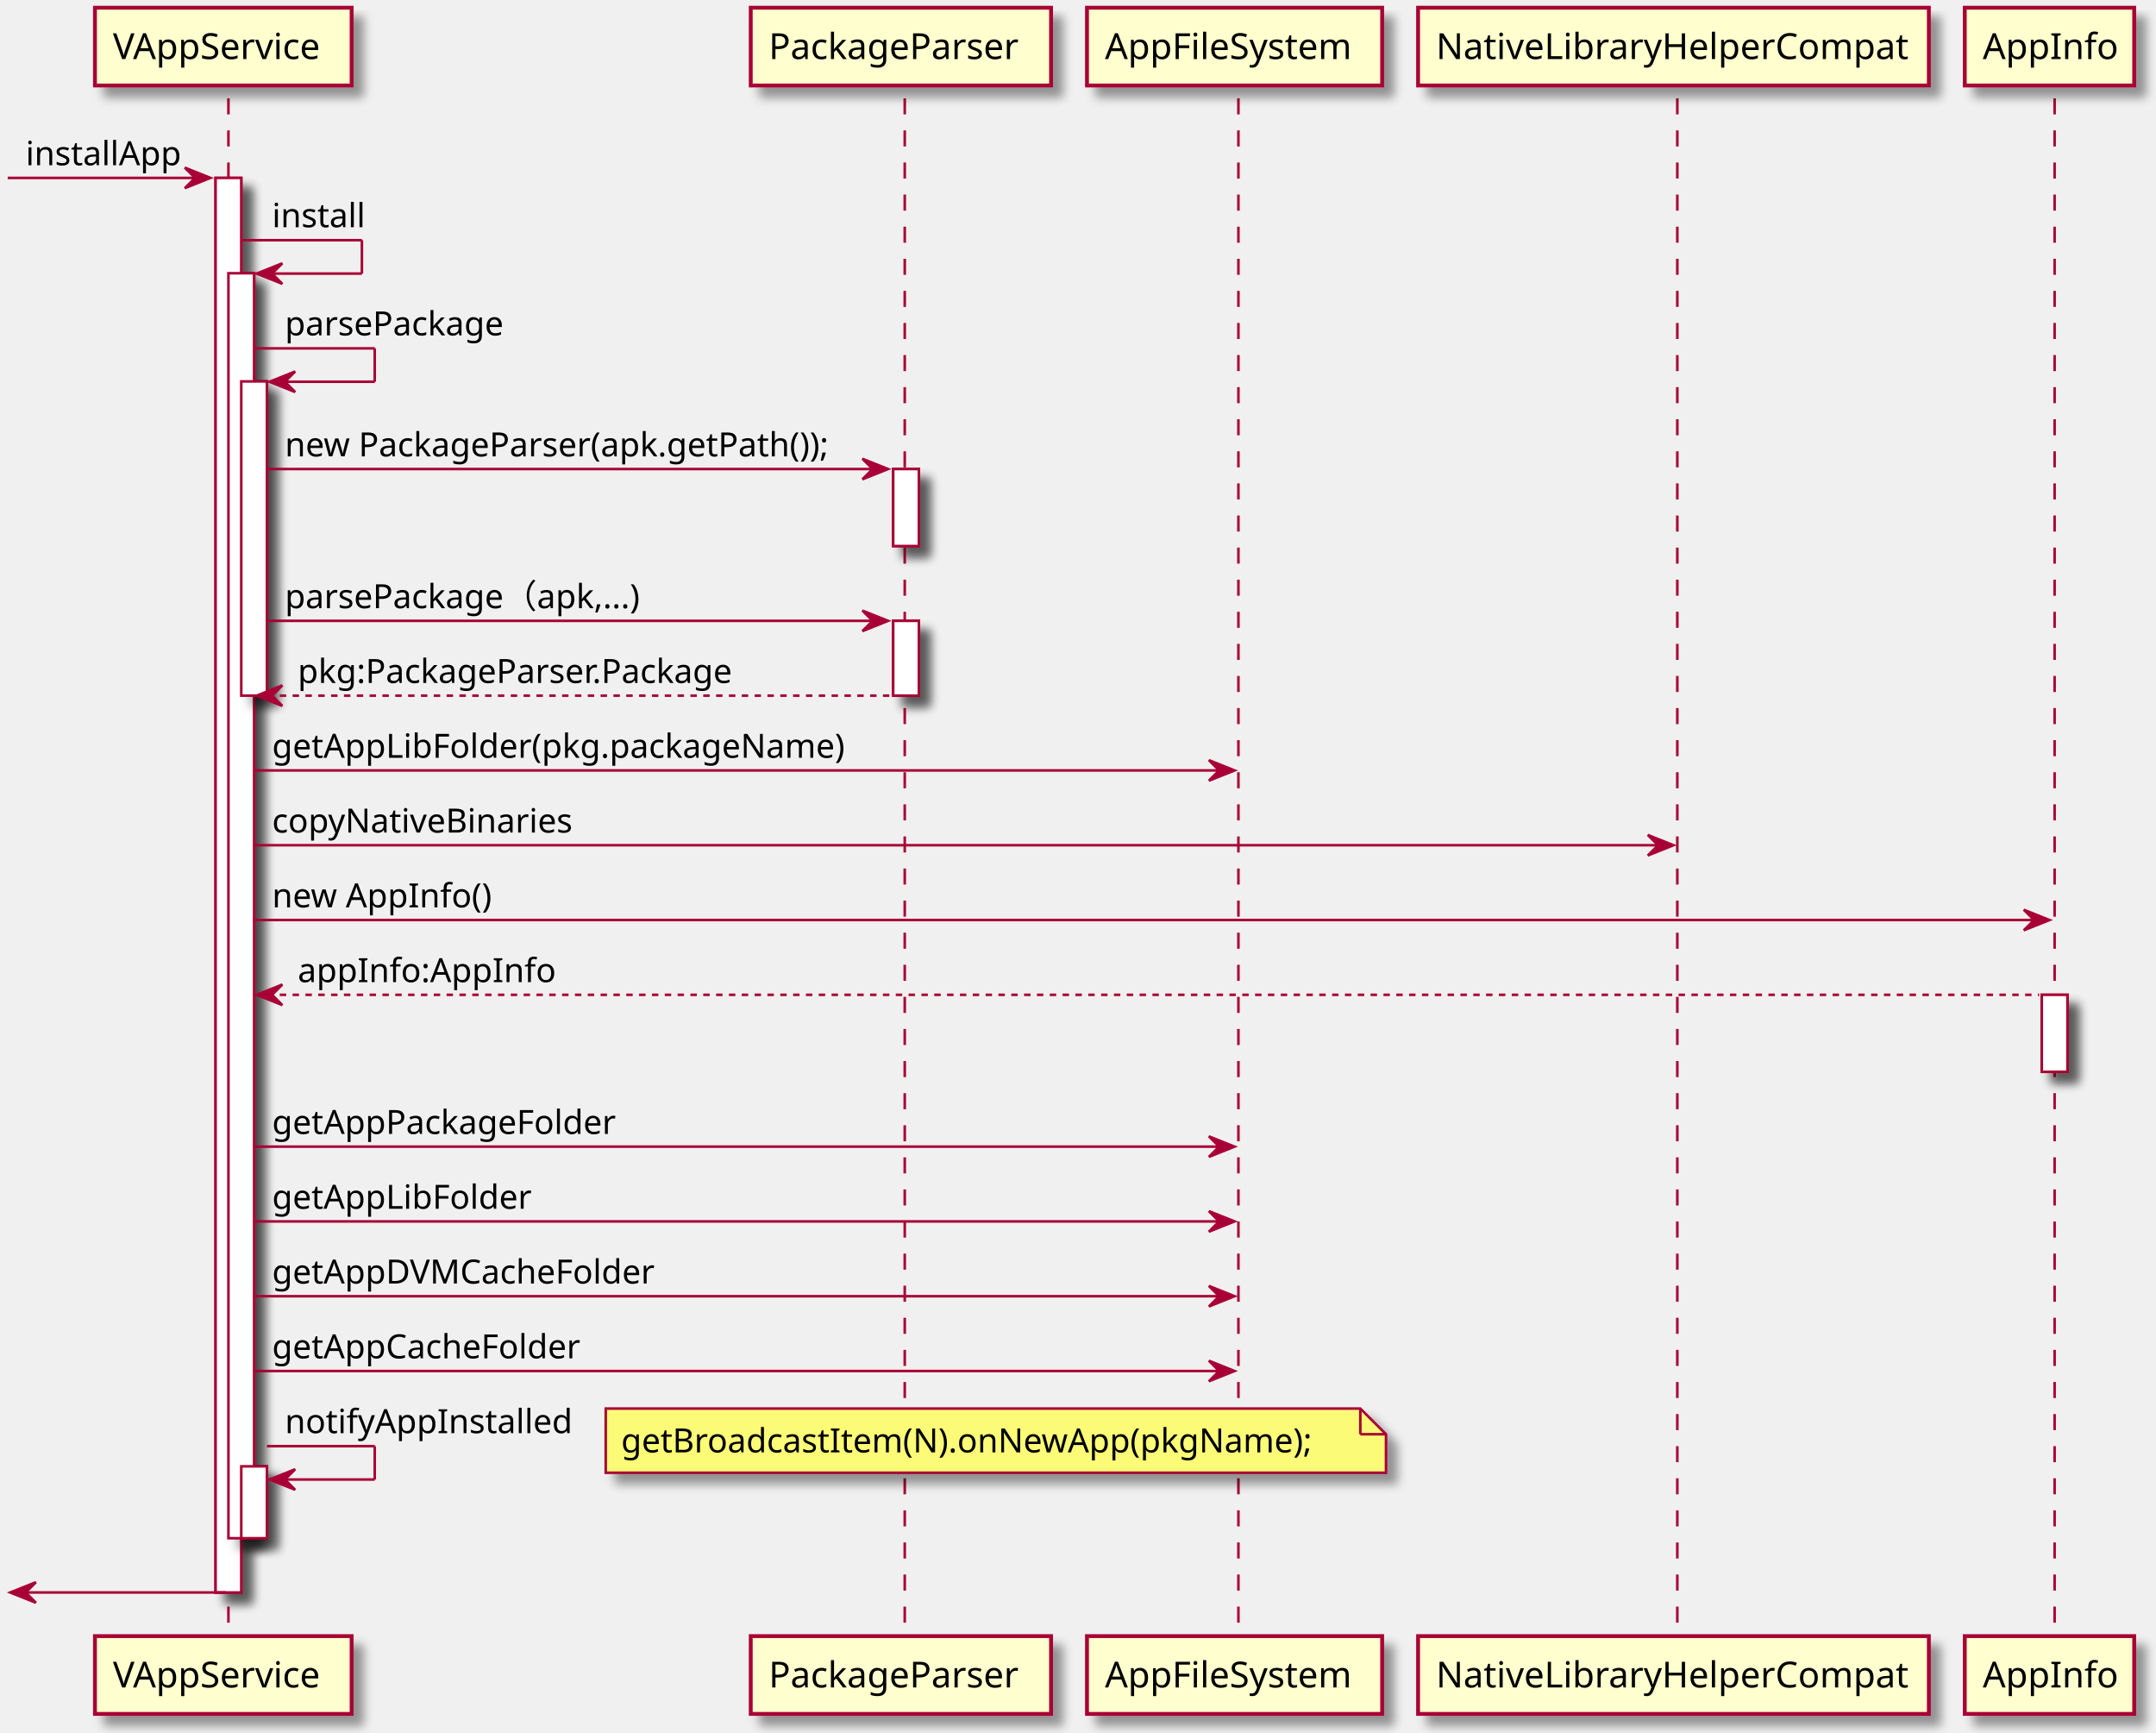
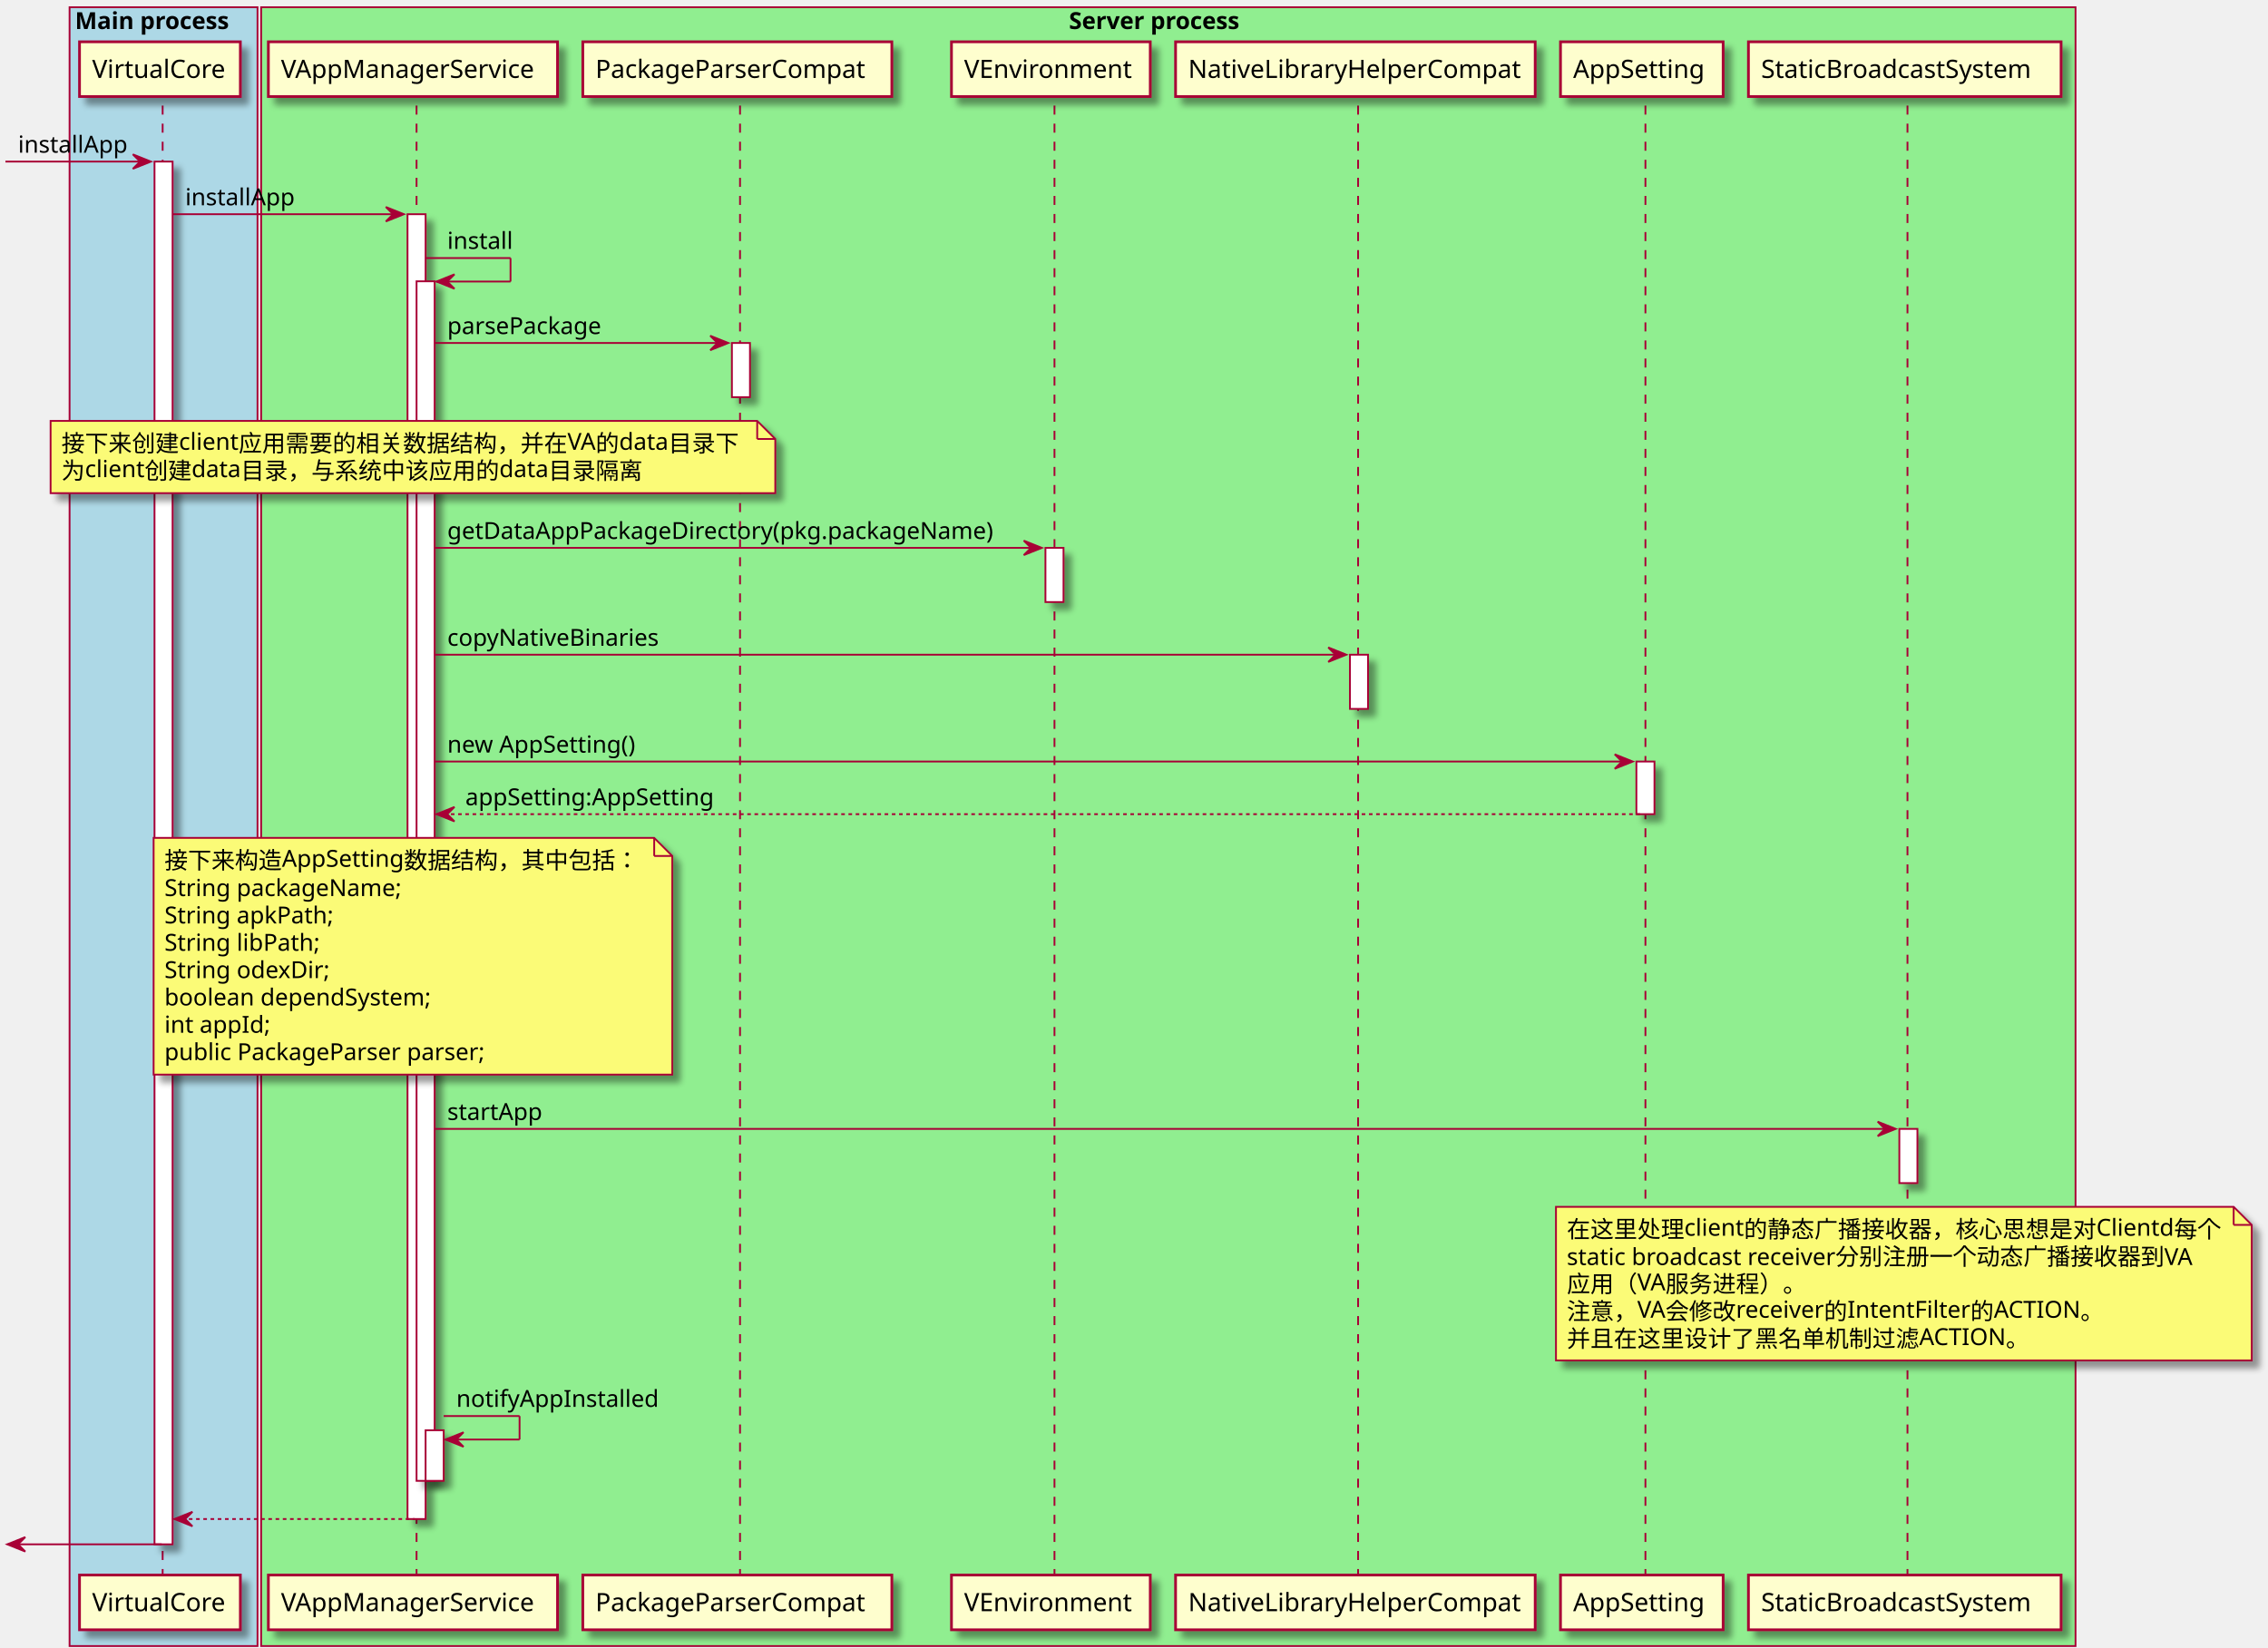
- <svg xmlns="http://www.w3.org/2000/svg" height="540.8px" style="width:672px;height:540px;" version="1.1" viewBox="0 0 672 540" width="672px">
+ <svg xmlns="http://www.w3.org/2000/svg" height="912px" style="width:1255px;height:912px;" version="1.1" viewBox="0 0 1255 912" width="1255px">
  <defs>
    <filter height="300%" id="f1" width="300%" x="-1" y="-1">
-       <feGaussianBlur result="blurOut" stdDeviation="1.6" />
+       <feGaussianBlur result="blurOut" stdDeviation="2.0" />
      <feColorMatrix in="blurOut" result="blurOut2" type="matrix" values="0 0 0 0 0 0 0 0 0 0 0 0 0 0 0 0 0 0 .4 0" />
-       <feOffset dx="3.2" dy="3.2" in="blurOut2" result="blurOut3" />
+       <feOffset dx="4.0" dy="4.0" in="blurOut2" result="blurOut3" />
      <feBlend in="SourceGraphic" in2="blurOut3" mode="normal" />
    </filter>
  </defs>
  <g>
-     <rect fill="#FFFFFF" filter="url(#f1)" height="440.794" style="stroke: #A80036; stroke-width: 0.8;" width="8" x="67.2" y="55.438" />
-     <rect fill="#FFFFFF" filter="url(#f1)" height="394.181" style="stroke: #A80036; stroke-width: 0.8;" width="8" x="71.2" y="85.144" />
-     <rect fill="#FFFFFF" filter="url(#f1)" height="97.919" style="stroke: #A80036; stroke-width: 0.8;" width="8" x="75.2" y="118.85" />
-     <rect fill="#FFFFFF" filter="url(#f1)" height="22.4" style="stroke: #A80036; stroke-width: 0.8;" width="8" x="75.2" y="456.925" />
-     <rect fill="#FFFFFF" filter="url(#f1)" height="24" style="stroke: #A80036; stroke-width: 0.8;" width="8" x="278.4" y="146.156" />
-     <rect fill="#FFFFFF" filter="url(#f1)" height="23.306" style="stroke: #A80036; stroke-width: 0.8;" width="8" x="278.4" y="193.463" />
-     <rect fill="#FFFFFF" filter="url(#f1)" height="24" style="stroke: #A80036; stroke-width: 0.8;" width="8" x="636.4" y="309.994" />
-     <line style="stroke: #A80036; stroke-width: 0.8; stroke-dasharray: 5.0,5.0;" x1="71.2" x2="71.2" y1="30.637" y2="510.631" />
-     <line style="stroke: #A80036; stroke-width: 0.8; stroke-dasharray: 5.0,5.0;" x1="282" x2="282" y1="30.637" y2="510.631" />
-     <line style="stroke: #A80036; stroke-width: 0.8; stroke-dasharray: 5.0,5.0;" x1="386" x2="386" y1="30.637" y2="510.631" />
-     <line style="stroke: #A80036; stroke-width: 0.8; stroke-dasharray: 5.0,5.0;" x1="522.8" x2="522.8" y1="30.637" y2="510.631" />
-     <line style="stroke: #A80036; stroke-width: 0.8; stroke-dasharray: 5.0,5.0;" x1="640.4" x2="640.4" y1="30.637" y2="510.631" />
-     <rect fill="#FEFECE" filter="url(#f1)" height="24.238" style="stroke: #A80036; stroke-width: 1.2;" width="80" x="29.6" y="2.4" />
-     <text fill="#000000" font-family="sans-serif" font-size="11.2" lengthAdjust="spacingAndGlyphs" textLength="68.8" x="35.2" y="18.396">VAppService</text>
-     <rect fill="#FEFECE" filter="url(#f1)" height="24.238" style="stroke: #A80036; stroke-width: 1.2;" width="80" x="29.6" y="509.831" />
-     <text fill="#000000" font-family="sans-serif" font-size="11.2" lengthAdjust="spacingAndGlyphs" textLength="68.8" x="35.2" y="525.827">VAppService</text>
-     <rect fill="#FEFECE" filter="url(#f1)" height="24.238" style="stroke: #A80036; stroke-width: 1.2;" width="93.6" x="234" y="2.4" />
-     <text fill="#000000" font-family="sans-serif" font-size="11.2" lengthAdjust="spacingAndGlyphs" textLength="82.4" x="239.6" y="18.396">PackageParser</text>
-     <rect fill="#FEFECE" filter="url(#f1)" height="24.238" style="stroke: #A80036; stroke-width: 1.2;" width="93.6" x="234" y="509.831" />
-     <text fill="#000000" font-family="sans-serif" font-size="11.2" lengthAdjust="spacingAndGlyphs" textLength="82.4" x="239.6" y="525.827">PackageParser</text>
-     <rect fill="#FEFECE" filter="url(#f1)" height="24.238" style="stroke: #A80036; stroke-width: 1.2;" width="92" x="338.8" y="2.4" />
-     <text fill="#000000" font-family="sans-serif" font-size="11.2" lengthAdjust="spacingAndGlyphs" textLength="80.8" x="344.4" y="18.396">AppFileSystem</text>
-     <rect fill="#FEFECE" filter="url(#f1)" height="24.238" style="stroke: #A80036; stroke-width: 1.2;" width="92" x="338.8" y="509.831" />
-     <text fill="#000000" font-family="sans-serif" font-size="11.2" lengthAdjust="spacingAndGlyphs" textLength="80.8" x="344.4" y="525.827">AppFileSystem</text>
-     <rect fill="#FEFECE" filter="url(#f1)" height="24.238" style="stroke: #A80036; stroke-width: 1.2;" width="159.2" x="442" y="2.4" />
-     <text fill="#000000" font-family="sans-serif" font-size="11.2" lengthAdjust="spacingAndGlyphs" textLength="148" x="447.6" y="18.396">NativeLibraryHelperCompat</text>
-     <rect fill="#FEFECE" filter="url(#f1)" height="24.238" style="stroke: #A80036; stroke-width: 1.2;" width="159.2" x="442" y="509.831" />
-     <text fill="#000000" font-family="sans-serif" font-size="11.2" lengthAdjust="spacingAndGlyphs" textLength="148" x="447.6" y="525.827">NativeLibraryHelperCompat</text>
-     <rect fill="#FEFECE" filter="url(#f1)" height="24.238" style="stroke: #A80036; stroke-width: 1.2;" width="52.8" x="612.4" y="2.4" />
-     <text fill="#000000" font-family="sans-serif" font-size="11.2" lengthAdjust="spacingAndGlyphs" textLength="41.6" x="618" y="18.396">AppInfo</text>
-     <rect fill="#FEFECE" filter="url(#f1)" height="24.238" style="stroke: #A80036; stroke-width: 1.2;" width="52.8" x="612.4" y="509.831" />
-     <text fill="#000000" font-family="sans-serif" font-size="11.2" lengthAdjust="spacingAndGlyphs" textLength="41.6" x="618" y="525.827">AppInfo</text>
-     <rect fill="#FFFFFF" filter="url(#f1)" height="440.794" style="stroke: #A80036; stroke-width: 0.8;" width="8" x="67.2" y="55.438" />
-     <rect fill="#FFFFFF" filter="url(#f1)" height="394.181" style="stroke: #A80036; stroke-width: 0.8;" width="8" x="71.2" y="85.144" />
-     <rect fill="#FFFFFF" filter="url(#f1)" height="97.919" style="stroke: #A80036; stroke-width: 0.8;" width="8" x="75.2" y="118.85" />
-     <rect fill="#FFFFFF" filter="url(#f1)" height="22.4" style="stroke: #A80036; stroke-width: 0.8;" width="8" x="75.2" y="456.925" />
-     <rect fill="#FFFFFF" filter="url(#f1)" height="24" style="stroke: #A80036; stroke-width: 0.8;" width="8" x="278.4" y="146.156" />
-     <rect fill="#FFFFFF" filter="url(#f1)" height="23.306" style="stroke: #A80036; stroke-width: 0.8;" width="8" x="278.4" y="193.463" />
-     <rect fill="#FFFFFF" filter="url(#f1)" height="24" style="stroke: #A80036; stroke-width: 0.8;" width="8" x="636.4" y="309.994" />
-     <polygon fill="#A80036" points="57.6,52.237,65.6,55.438,57.6,58.638,60.8,55.438" style="stroke: #A80036; stroke-width: 0.8;" />
-     <line style="stroke: #A80036; stroke-width: 0.8;" x1="2.4" x2="62.4" y1="55.438" y2="55.438" />
-     <text fill="#000000" font-family="sans-serif" font-size="10.4" lengthAdjust="spacingAndGlyphs" textLength="49.6" x="8" y="51.491">installApp</text>
-     <line style="stroke: #A80036; stroke-width: 0.8;" x1="75.2" x2="112.8" y1="74.85" y2="74.85" />
-     <line style="stroke: #A80036; stroke-width: 0.8;" x1="112.8" x2="112.8" y1="74.85" y2="85.25" />
-     <line style="stroke: #A80036; stroke-width: 0.8;" x1="80" x2="112.8" y1="85.25" y2="85.25" />
-     <polygon fill="#A80036" points="88,82.05,80,85.25,88,88.45,84.8,85.25" style="stroke: #A80036; stroke-width: 0.8;" />
-     <text fill="#000000" font-family="sans-serif" font-size="10.4" lengthAdjust="spacingAndGlyphs" textLength="29.6" x="84.8" y="70.797">install</text>
-     <line style="stroke: #A80036; stroke-width: 0.8;" x1="79.2" x2="116.8" y1="108.556" y2="108.556" />
-     <line style="stroke: #A80036; stroke-width: 0.8;" x1="116.8" x2="116.8" y1="108.556" y2="118.956" />
-     <line style="stroke: #A80036; stroke-width: 0.8;" x1="84" x2="116.8" y1="118.956" y2="118.956" />
-     <polygon fill="#A80036" points="92,115.756,84,118.956,92,122.156,88.8,118.956" style="stroke: #A80036; stroke-width: 0.8;" />
-     <text fill="#000000" font-family="sans-serif" font-size="10.4" lengthAdjust="spacingAndGlyphs" textLength="72" x="88.8" y="104.504">parsePackage</text>
-     <polygon fill="#A80036" points="268.8,142.956,276.8,146.156,268.8,149.356,272,146.156" style="stroke: #A80036; stroke-width: 0.8;" />
-     <line style="stroke: #A80036; stroke-width: 0.8;" x1="83.2" x2="273.6" y1="146.156" y2="146.156" />
-     <text fill="#000000" font-family="sans-serif" font-size="10.4" lengthAdjust="spacingAndGlyphs" textLength="180" x="88.8" y="142.21">new PackageParser(apk.getPath());</text>
-     <polygon fill="#A80036" points="268.8,190.262,276.8,193.463,268.8,196.662,272,193.463" style="stroke: #A80036; stroke-width: 0.8;" />
-     <line style="stroke: #A80036; stroke-width: 0.8;" x1="83.2" x2="273.6" y1="193.463" y2="193.463" />
-     <text fill="#000000" font-family="sans-serif" font-size="10.4" lengthAdjust="spacingAndGlyphs" textLength="117.6" x="88.8" y="189.516">parsePackage（apk,...)</text>
-     <polygon fill="#A80036" points="88,213.569,80,216.769,88,219.969,84.8,216.769" style="stroke: #A80036; stroke-width: 0.8;" />
-     <line style="stroke: #A80036; stroke-width: 0.8; stroke-dasharray: 2.0,2.0;" x1="83.2" x2="281.6" y1="216.769" y2="216.769" />
-     <text fill="#000000" font-family="sans-serif" font-size="10.4" lengthAdjust="spacingAndGlyphs" textLength="144" x="92.8" y="212.822">pkg:PackageParser.Package</text>
-     <polygon fill="#A80036" points="376.8,236.875,384.8,240.075,376.8,243.275,380,240.075" style="stroke: #A80036; stroke-width: 0.8;" />
-     <line style="stroke: #A80036; stroke-width: 0.8;" x1="79.2" x2="381.6" y1="240.075" y2="240.075" />
-     <text fill="#000000" font-family="sans-serif" font-size="10.4" lengthAdjust="spacingAndGlyphs" textLength="186.4" x="84.8" y="236.129">getAppLibFolder(pkg.packageName)</text>
-     <polygon fill="#A80036" points="513.6,260.181,521.6,263.381,513.6,266.581,516.8,263.381" style="stroke: #A80036; stroke-width: 0.8;" />
-     <line style="stroke: #A80036; stroke-width: 0.8;" x1="79.2" x2="518.4" y1="263.381" y2="263.381" />
-     <text fill="#000000" font-family="sans-serif" font-size="10.4" lengthAdjust="spacingAndGlyphs" textLength="97.6" x="84.8" y="259.435">copyNativeBinaries</text>
-     <polygon fill="#A80036" points="630.8,283.488,638.8,286.688,630.8,289.887,634,286.688" style="stroke: #A80036; stroke-width: 0.8;" />
-     <line style="stroke: #A80036; stroke-width: 0.8;" x1="79.2" x2="635.6" y1="286.688" y2="286.688" />
-     <text fill="#000000" font-family="sans-serif" font-size="10.4" lengthAdjust="spacingAndGlyphs" textLength="69.6" x="84.8" y="282.741">new AppInfo()</text>
-     <polygon fill="#A80036" points="88,306.794,80,309.994,88,313.194,84.8,309.994" style="stroke: #A80036; stroke-width: 0.8;" />
-     <line style="stroke: #A80036; stroke-width: 0.8; stroke-dasharray: 2.0,2.0;" x1="83.2" x2="635.6" y1="309.994" y2="309.994" />
-     <text fill="#000000" font-family="sans-serif" font-size="10.4" lengthAdjust="spacingAndGlyphs" textLength="79.2" x="92.8" y="306.047">appInfo:AppInfo</text>
-     <polygon fill="#A80036" points="376.8,354.1,384.8,357.3,376.8,360.5,380,357.3" style="stroke: #A80036; stroke-width: 0.8;" />
-     <line style="stroke: #A80036; stroke-width: 0.8;" x1="79.2" x2="381.6" y1="357.3" y2="357.3" />
-     <text fill="#000000" font-family="sans-serif" font-size="10.4" lengthAdjust="spacingAndGlyphs" textLength="111.2" x="84.8" y="353.353">getAppPackageFolder</text>
-     <polygon fill="#A80036" points="376.8,377.406,384.8,380.606,376.8,383.806,380,380.606" style="stroke: #A80036; stroke-width: 0.8;" />
-     <line style="stroke: #A80036; stroke-width: 0.8;" x1="79.2" x2="381.6" y1="380.606" y2="380.606" />
-     <text fill="#000000" font-family="sans-serif" font-size="10.4" lengthAdjust="spacingAndGlyphs" textLength="82.4" x="84.8" y="376.66">getAppLibFolder</text>
-     <polygon fill="#A80036" points="376.8,400.712,384.8,403.913,376.8,407.113,380,403.913" style="stroke: #A80036; stroke-width: 0.8;" />
-     <line style="stroke: #A80036; stroke-width: 0.8;" x1="79.2" x2="381.6" y1="403.913" y2="403.913" />
-     <text fill="#000000" font-family="sans-serif" font-size="10.4" lengthAdjust="spacingAndGlyphs" textLength="124" x="84.8" y="399.966">getAppDVMCacheFolder</text>
-     <polygon fill="#A80036" points="376.8,424.019,384.8,427.219,376.8,430.419,380,427.219" style="stroke: #A80036; stroke-width: 0.8;" />
-     <line style="stroke: #A80036; stroke-width: 0.8;" x1="79.2" x2="381.6" y1="427.219" y2="427.219" />
-     <text fill="#000000" font-family="sans-serif" font-size="10.4" lengthAdjust="spacingAndGlyphs" textLength="100" x="84.8" y="423.272">getAppCacheFolder</text>
-     <line style="stroke: #A80036; stroke-width: 0.8;" x1="83.2" x2="116.8" y1="450.631" y2="450.631" />
-     <line style="stroke: #A80036; stroke-width: 0.8;" x1="116.8" x2="116.8" y1="450.631" y2="461.031" />
-     <line style="stroke: #A80036; stroke-width: 0.8;" x1="84" x2="116.8" y1="461.031" y2="461.031" />
-     <polygon fill="#A80036" points="92,457.831,84,461.031,92,464.231,88.8,461.031" style="stroke: #A80036; stroke-width: 0.8;" />
-     <text fill="#000000" font-family="sans-serif" font-size="10.4" lengthAdjust="spacingAndGlyphs" textLength="90.4" x="88.8" y="446.579">notifyAppInstalled</text>
-     <polygon fill="#FBFB77" filter="url(#f1)" points="188.8,438.925,188.8,458.925,432,458.925,432,446.925,424,438.925,188.8,438.925" style="stroke: #A80036; stroke-width: 0.8;" />
-     <line style="stroke: #A80036; stroke-width: 0.8;" x1="424" x2="424" y1="438.925" y2="446.925" />
-     <line style="stroke: #A80036; stroke-width: 0.8;" x1="432" x2="424" y1="446.925" y2="446.925" />
-     <text fill="#000000" font-family="sans-serif" font-size="10.4" lengthAdjust="spacingAndGlyphs" textLength="226.4" x="193.6" y="452.579">getBroadcastItem(N).onNewApp(pkgName);</text>
-     <polygon fill="#A80036" points="11.2,493.031,3.2,496.231,11.2,499.431,8,496.231" style="stroke: #A80036; stroke-width: 0.8;" />
-     <line style="stroke: #A80036; stroke-width: 0.8;" x1="6.4" x2="70.4" y1="496.231" y2="496.231" />
+     <rect fill="#FFFFFF" filter="url(#f1)" height="765.32" style="stroke: #A80036; stroke-width: 1.0;" width="10" x="85.5" y="89.43" />
+     <rect fill="#FFFFFF" filter="url(#f1)" height="722.188" style="stroke: #A80036; stroke-width: 1.0;" width="10" x="225.5" y="118.562" />
+     <rect fill="#FFFFFF" filter="url(#f1)" height="663.922" style="stroke: #A80036; stroke-width: 1.0;" width="10" x="230.5" y="155.695" />
+     <rect fill="#FFFFFF" filter="url(#f1)" height="28" style="stroke: #A80036; stroke-width: 1.0;" width="10" x="235.5" y="791.617" />
+     <rect fill="#FFFFFF" filter="url(#f1)" height="30" style="stroke: #A80036; stroke-width: 1.0;" width="10" x="405" y="189.828" />
+     <rect fill="#FFFFFF" filter="url(#f1)" height="30" style="stroke: #A80036; stroke-width: 1.0;" width="10" x="578.5" y="303.227" />
+     <rect fill="#FFFFFF" filter="url(#f1)" height="30" style="stroke: #A80036; stroke-width: 1.0;" width="10" x="747" y="362.359" />
+     <rect fill="#FFFFFF" filter="url(#f1)" height="29.133" style="stroke: #A80036; stroke-width: 1.0;" width="10" x="905.5" y="421.492" />
+     <rect fill="#FFFFFF" filter="url(#f1)" height="30" style="stroke: #A80036; stroke-width: 1.0;" width="10" x="1051" y="624.82" />
+     <rect fill="#ADD8E6" height="907.047" style="stroke: #A80036; stroke-width: 1.0;" width="104" x="38.5" y="4" />
+     <text fill="#000000" font-family="sans-serif" font-size="13" font-weight="bold" lengthAdjust="spacingAndGlyphs" textLength="98" x="41.5" y="16.067">Main process</text>
+     <rect fill="#90EE90" height="907.047" style="stroke: #A80036; stroke-width: 1.0;" width="1004" x="144.5" y="4" />
+     <text fill="#000000" font-family="sans-serif" font-size="13" font-weight="bold" lengthAdjust="spacingAndGlyphs" textLength="110" x="591.5" y="16.067">Server process</text>
+     <line style="stroke: #A80036; stroke-width: 1.0; stroke-dasharray: 5.0,5.0;" x1="90" x2="90" y1="58.43" y2="872.75" />
+     <line style="stroke: #A80036; stroke-width: 1.0; stroke-dasharray: 5.0,5.0;" x1="230.5" x2="230.5" y1="58.43" y2="872.75" />
+     <line style="stroke: #A80036; stroke-width: 1.0; stroke-dasharray: 5.0,5.0;" x1="409.5" x2="409.5" y1="58.43" y2="872.75" />
+     <line style="stroke: #A80036; stroke-width: 1.0; stroke-dasharray: 5.0,5.0;" x1="583.5" x2="583.5" y1="58.43" y2="872.75" />
+     <line style="stroke: #A80036; stroke-width: 1.0; stroke-dasharray: 5.0,5.0;" x1="751.5" x2="751.5" y1="58.43" y2="872.75" />
+     <line style="stroke: #A80036; stroke-width: 1.0; stroke-dasharray: 5.0,5.0;" x1="910.5" x2="910.5" y1="58.43" y2="872.75" />
+     <line style="stroke: #A80036; stroke-width: 1.0; stroke-dasharray: 5.0,5.0;" x1="1055.5" x2="1055.5" y1="58.43" y2="872.75" />
+     <rect fill="#FEFECE" filter="url(#f1)" height="30.297" style="stroke: #A80036; stroke-width: 1.5;" width="89" x="44" y="23.133" />
+     <text fill="#000000" font-family="sans-serif" font-size="14" lengthAdjust="spacingAndGlyphs" textLength="75" x="51" y="43.128">VirtualCore</text>
+     <rect fill="#FEFECE" filter="url(#f1)" height="30.297" style="stroke: #A80036; stroke-width: 1.5;" width="89" x="44" y="871.75" />
+     <text fill="#000000" font-family="sans-serif" font-size="14" lengthAdjust="spacingAndGlyphs" textLength="75" x="51" y="891.745">VirtualCore</text>
+     <rect fill="#FEFECE" filter="url(#f1)" height="30.297" style="stroke: #A80036; stroke-width: 1.5;" width="160" x="148.5" y="23.133" />
+     <text fill="#000000" font-family="sans-serif" font-size="14" lengthAdjust="spacingAndGlyphs" textLength="146" x="155.5" y="43.128">VAppManagerService</text>
+     <rect fill="#FEFECE" filter="url(#f1)" height="30.297" style="stroke: #A80036; stroke-width: 1.5;" width="160" x="148.5" y="871.75" />
+     <text fill="#000000" font-family="sans-serif" font-size="14" lengthAdjust="spacingAndGlyphs" textLength="146" x="155.5" y="891.745">VAppManagerService</text>
+     <rect fill="#FEFECE" filter="url(#f1)" height="30.297" style="stroke: #A80036; stroke-width: 1.5;" width="171" x="322.5" y="23.133" />
+     <text fill="#000000" font-family="sans-serif" font-size="14" lengthAdjust="spacingAndGlyphs" textLength="157" x="329.5" y="43.128">PackageParserCompat</text>
+     <rect fill="#FEFECE" filter="url(#f1)" height="30.297" style="stroke: #A80036; stroke-width: 1.5;" width="171" x="322.5" y="871.75" />
+     <text fill="#000000" font-family="sans-serif" font-size="14" lengthAdjust="spacingAndGlyphs" textLength="157" x="329.5" y="891.745">PackageParserCompat</text>
+     <rect fill="#FEFECE" filter="url(#f1)" height="30.297" style="stroke: #A80036; stroke-width: 1.5;" width="110" x="526.5" y="23.133" />
+     <text fill="#000000" font-family="sans-serif" font-size="14" lengthAdjust="spacingAndGlyphs" textLength="96" x="533.5" y="43.128">VEnvironment</text>
+     <rect fill="#FEFECE" filter="url(#f1)" height="30.297" style="stroke: #A80036; stroke-width: 1.5;" width="110" x="526.5" y="871.75" />
+     <text fill="#000000" font-family="sans-serif" font-size="14" lengthAdjust="spacingAndGlyphs" textLength="96" x="533.5" y="891.745">VEnvironment</text>
+     <rect fill="#FEFECE" filter="url(#f1)" height="30.297" style="stroke: #A80036; stroke-width: 1.5;" width="199" x="650.5" y="23.133" />
+     <text fill="#000000" font-family="sans-serif" font-size="14" lengthAdjust="spacingAndGlyphs" textLength="185" x="657.5" y="43.128">NativeLibraryHelperCompat</text>
+     <rect fill="#FEFECE" filter="url(#f1)" height="30.297" style="stroke: #A80036; stroke-width: 1.5;" width="199" x="650.5" y="871.75" />
+     <text fill="#000000" font-family="sans-serif" font-size="14" lengthAdjust="spacingAndGlyphs" textLength="185" x="657.5" y="891.745">NativeLibraryHelperCompat</text>
+     <rect fill="#FEFECE" filter="url(#f1)" height="30.297" style="stroke: #A80036; stroke-width: 1.5;" width="90" x="863.5" y="23.133" />
+     <text fill="#000000" font-family="sans-serif" font-size="14" lengthAdjust="spacingAndGlyphs" textLength="76" x="870.5" y="43.128">AppSetting</text>
+     <rect fill="#FEFECE" filter="url(#f1)" height="30.297" style="stroke: #A80036; stroke-width: 1.5;" width="90" x="863.5" y="871.75" />
+     <text fill="#000000" font-family="sans-serif" font-size="14" lengthAdjust="spacingAndGlyphs" textLength="76" x="870.5" y="891.745">AppSetting</text>
+     <rect fill="#FEFECE" filter="url(#f1)" height="30.297" style="stroke: #A80036; stroke-width: 1.5;" width="173" x="967.5" y="23.133" />
+     <text fill="#000000" font-family="sans-serif" font-size="14" lengthAdjust="spacingAndGlyphs" textLength="159" x="974.5" y="43.128">StaticBroadcastSystem</text>
+     <rect fill="#FEFECE" filter="url(#f1)" height="30.297" style="stroke: #A80036; stroke-width: 1.5;" width="173" x="967.5" y="871.75" />
+     <text fill="#000000" font-family="sans-serif" font-size="14" lengthAdjust="spacingAndGlyphs" textLength="159" x="974.5" y="891.745">StaticBroadcastSystem</text>
+     <rect fill="#FFFFFF" filter="url(#f1)" height="765.32" style="stroke: #A80036; stroke-width: 1.0;" width="10" x="85.5" y="89.43" />
+     <rect fill="#FFFFFF" filter="url(#f1)" height="722.188" style="stroke: #A80036; stroke-width: 1.0;" width="10" x="225.5" y="118.562" />
+     <rect fill="#FFFFFF" filter="url(#f1)" height="663.922" style="stroke: #A80036; stroke-width: 1.0;" width="10" x="230.5" y="155.695" />
+     <rect fill="#FFFFFF" filter="url(#f1)" height="28" style="stroke: #A80036; stroke-width: 1.0;" width="10" x="235.5" y="791.617" />
+     <rect fill="#FFFFFF" filter="url(#f1)" height="30" style="stroke: #A80036; stroke-width: 1.0;" width="10" x="405" y="189.828" />
+     <rect fill="#FFFFFF" filter="url(#f1)" height="30" style="stroke: #A80036; stroke-width: 1.0;" width="10" x="578.5" y="303.227" />
+     <rect fill="#FFFFFF" filter="url(#f1)" height="30" style="stroke: #A80036; stroke-width: 1.0;" width="10" x="747" y="362.359" />
+     <rect fill="#FFFFFF" filter="url(#f1)" height="29.133" style="stroke: #A80036; stroke-width: 1.0;" width="10" x="905.5" y="421.492" />
+     <rect fill="#FFFFFF" filter="url(#f1)" height="30" style="stroke: #A80036; stroke-width: 1.0;" width="10" x="1051" y="624.82" />
+     <polygon fill="#A80036" points="73.5,85.43,83.5,89.43,73.5,93.43,77.5,89.43" style="stroke: #A80036; stroke-width: 1.0;" />
+     <line style="stroke: #A80036; stroke-width: 1.0;" x1="3" x2="79.5" y1="89.43" y2="89.43" />
+     <text fill="#000000" font-family="sans-serif" font-size="13" lengthAdjust="spacingAndGlyphs" textLength="62" x="10" y="84.497">installApp</text>
+     <polygon fill="#A80036" points="213.5,114.562,223.5,118.562,213.5,122.562,217.5,118.562" style="stroke: #A80036; stroke-width: 1.0;" />
+     <line style="stroke: #A80036; stroke-width: 1.0;" x1="95.5" x2="219.5" y1="118.562" y2="118.562" />
+     <text fill="#000000" font-family="sans-serif" font-size="13" lengthAdjust="spacingAndGlyphs" textLength="62" x="102.5" y="113.629">installApp</text>
+     <line style="stroke: #A80036; stroke-width: 1.0;" x1="235.5" x2="282.5" y1="142.828" y2="142.828" />
+     <line style="stroke: #A80036; stroke-width: 1.0;" x1="282.5" x2="282.5" y1="142.828" y2="155.828" />
+     <line style="stroke: #A80036; stroke-width: 1.0;" x1="241.5" x2="282.5" y1="155.828" y2="155.828" />
+     <polygon fill="#A80036" points="251.5,151.828,241.5,155.828,251.5,159.828,247.5,155.828" style="stroke: #A80036; stroke-width: 1.0;" />
+     <text fill="#000000" font-family="sans-serif" font-size="13" lengthAdjust="spacingAndGlyphs" textLength="37" x="247.5" y="137.762">install</text>
+     <polygon fill="#A80036" points="393,185.828,403,189.828,393,193.828,397,189.828" style="stroke: #A80036; stroke-width: 1.0;" />
+     <line style="stroke: #A80036; stroke-width: 1.0;" x1="240.5" x2="399" y1="189.828" y2="189.828" />
+     <text fill="#000000" font-family="sans-serif" font-size="13" lengthAdjust="spacingAndGlyphs" textLength="90" x="247.5" y="184.895">parsePackage</text>
+     <polygon fill="#FBFB77" filter="url(#f1)" points="28,232.961,28,272.961,429,272.961,429,242.961,419,232.961,28,232.961" style="stroke: #A80036; stroke-width: 1.0;" />
+     <line style="stroke: #A80036; stroke-width: 1.0;" x1="419" x2="419" y1="232.961" y2="242.961" />
+     <line style="stroke: #A80036; stroke-width: 1.0;" x1="429" x2="419" y1="242.961" y2="242.961" />
+     <text fill="#000000" font-family="sans-serif" font-size="13" lengthAdjust="spacingAndGlyphs" textLength="380" x="34" y="250.028">接下来创建client应用需要的相关数据结构，并在VA的data目录下</text>
+     <text fill="#000000" font-family="sans-serif" font-size="13" lengthAdjust="spacingAndGlyphs" textLength="326" x="34" y="265.161">为client创建data目录，与系统中该应用的data目录隔离</text>
+     <polygon fill="#A80036" points="566.5,299.227,576.5,303.227,566.5,307.227,570.5,303.227" style="stroke: #A80036; stroke-width: 1.0;" />
+     <line style="stroke: #A80036; stroke-width: 1.0;" x1="240.5" x2="572.5" y1="303.227" y2="303.227" />
+     <text fill="#000000" font-family="sans-serif" font-size="13" lengthAdjust="spacingAndGlyphs" textLength="319" x="247.5" y="298.293">getDataAppPackageDirectory(pkg.packageName)</text>
+     <polygon fill="#A80036" points="735,358.359,745,362.359,735,366.359,739,362.359" style="stroke: #A80036; stroke-width: 1.0;" />
+     <line style="stroke: #A80036; stroke-width: 1.0;" x1="240.5" x2="741" y1="362.359" y2="362.359" />
+     <text fill="#000000" font-family="sans-serif" font-size="13" lengthAdjust="spacingAndGlyphs" textLength="122" x="247.5" y="357.426">copyNativeBinaries</text>
+     <polygon fill="#A80036" points="893.5,417.492,903.5,421.492,893.5,425.492,897.5,421.492" style="stroke: #A80036; stroke-width: 1.0;" />
+     <line style="stroke: #A80036; stroke-width: 1.0;" x1="240.5" x2="899.5" y1="421.492" y2="421.492" />
+     <text fill="#000000" font-family="sans-serif" font-size="13" lengthAdjust="spacingAndGlyphs" textLength="110" x="247.5" y="416.559">new AppSetting()</text>
+     <polygon fill="#A80036" points="251.5,446.625,241.5,450.625,251.5,454.625,247.5,450.625" style="stroke: #A80036; stroke-width: 1.0;" />
+     <line style="stroke: #A80036; stroke-width: 1.0; stroke-dasharray: 2.0,2.0;" x1="245.5" x2="909.5" y1="450.625" y2="450.625" />
+     <text fill="#000000" font-family="sans-serif" font-size="13" lengthAdjust="spacingAndGlyphs" textLength="145" x="257.5" y="445.692">appSetting:AppSetting</text>
+     <polygon fill="#FBFB77" filter="url(#f1)" points="85,463.758,85,594.758,372,594.758,372,473.758,362,463.758,85,463.758" style="stroke: #A80036; stroke-width: 1.0;" />
+     <line style="stroke: #A80036; stroke-width: 1.0;" x1="362" x2="362" y1="463.758" y2="473.758" />
+     <line style="stroke: #A80036; stroke-width: 1.0;" x1="372" x2="362" y1="473.758" y2="473.758" />
+     <text fill="#000000" font-family="sans-serif" font-size="13" lengthAdjust="spacingAndGlyphs" textLength="266" x="91" y="480.825">接下来构造AppSetting数据结构，其中包括：</text>
+     <text fill="#000000" font-family="sans-serif" font-size="13" lengthAdjust="spacingAndGlyphs" textLength="139" x="91" y="495.957">String packageName;</text>
+     <text fill="#000000" font-family="sans-serif" font-size="13" lengthAdjust="spacingAndGlyphs" textLength="98" x="91" y="511.09">String apkPath;</text>
+     <text fill="#000000" font-family="sans-serif" font-size="13" lengthAdjust="spacingAndGlyphs" textLength="89" x="91" y="526.223">String libPath;</text>
+     <text fill="#000000" font-family="sans-serif" font-size="13" lengthAdjust="spacingAndGlyphs" textLength="95" x="91" y="541.356">String odexDir;</text>
+     <text fill="#000000" font-family="sans-serif" font-size="13" lengthAdjust="spacingAndGlyphs" textLength="156" x="91" y="556.489">boolean dependSystem;</text>
+     <text fill="#000000" font-family="sans-serif" font-size="13" lengthAdjust="spacingAndGlyphs" textLength="59" x="91" y="571.622">int appId;</text>
+     <text fill="#000000" font-family="sans-serif" font-size="13" lengthAdjust="spacingAndGlyphs" textLength="185" x="91" y="586.754">public PackageParser parser;</text>
+     <polygon fill="#A80036" points="1039,620.82,1049,624.82,1039,628.82,1043,624.82" style="stroke: #A80036; stroke-width: 1.0;" />
+     <line style="stroke: #A80036; stroke-width: 1.0;" x1="240.5" x2="1045" y1="624.82" y2="624.82" />
+     <text fill="#000000" font-family="sans-serif" font-size="13" lengthAdjust="spacingAndGlyphs" textLength="55" x="247.5" y="619.887">startApp</text>
+     <polygon fill="#FBFB77" filter="url(#f1)" points="861,667.953,861,752.953,1246,752.953,1246,677.953,1236,667.953,861,667.953" style="stroke: #A80036; stroke-width: 1.0;" />
+     <line style="stroke: #A80036; stroke-width: 1.0;" x1="1236" x2="1236" y1="667.953" y2="677.953" />
+     <line style="stroke: #A80036; stroke-width: 1.0;" x1="1246" x2="1236" y1="677.953" y2="677.953" />
+     <text fill="#000000" font-family="sans-serif" font-size="13" lengthAdjust="spacingAndGlyphs" textLength="364" x="867" y="685.02">在这里处理client的静态广播接收器，核心思想是对Clientd每个</text>
+     <text fill="#000000" font-family="sans-serif" font-size="13" lengthAdjust="spacingAndGlyphs" textLength="358" x="867" y="700.153">static broadcast receiver分别注册一个动态广播接收器到VA</text>
+     <text fill="#000000" font-family="sans-serif" font-size="13" lengthAdjust="spacingAndGlyphs" textLength="135" x="867" y="715.286">应用（VA服务进程）。</text>
+     <text fill="#000000" font-family="sans-serif" font-size="13" lengthAdjust="spacingAndGlyphs" textLength="302" x="867" y="730.418">注意，VA会修改receiver的IntentFilter的ACTION。</text>
+     <text fill="#000000" font-family="sans-serif" font-size="13" lengthAdjust="spacingAndGlyphs" textLength="256" x="867" y="745.551">并且在这里设计了黑名单机制过滤ACTION。</text>
+     <line style="stroke: #A80036; stroke-width: 1.0;" x1="245.5" x2="287.5" y1="783.75" y2="783.75" />
+     <line style="stroke: #A80036; stroke-width: 1.0;" x1="287.5" x2="287.5" y1="783.75" y2="796.75" />
+     <line style="stroke: #A80036; stroke-width: 1.0;" x1="246.5" x2="287.5" y1="796.75" y2="796.75" />
+     <polygon fill="#A80036" points="256.5,792.75,246.5,796.75,256.5,800.75,252.5,796.75" style="stroke: #A80036; stroke-width: 1.0;" />
+     <text fill="#000000" font-family="sans-serif" font-size="13" lengthAdjust="spacingAndGlyphs" textLength="113" x="252.5" y="778.684">notifyAppInstalled</text>
+     <polygon fill="#A80036" points="106.5,836.75,96.5,840.75,106.5,844.75,102.5,840.75" style="stroke: #A80036; stroke-width: 1.0;" />
+     <line style="stroke: #A80036; stroke-width: 1.0; stroke-dasharray: 2.0,2.0;" x1="100.5" x2="229.5" y1="840.75" y2="840.75" />
+     <polygon fill="#A80036" points="14,850.75,4,854.75,14,858.75,10,854.75" style="stroke: #A80036; stroke-width: 1.0;" />
+     <line style="stroke: #A80036; stroke-width: 1.0;" x1="8" x2="89.5" y1="854.75" y2="854.75" />
  </g>
</svg>
